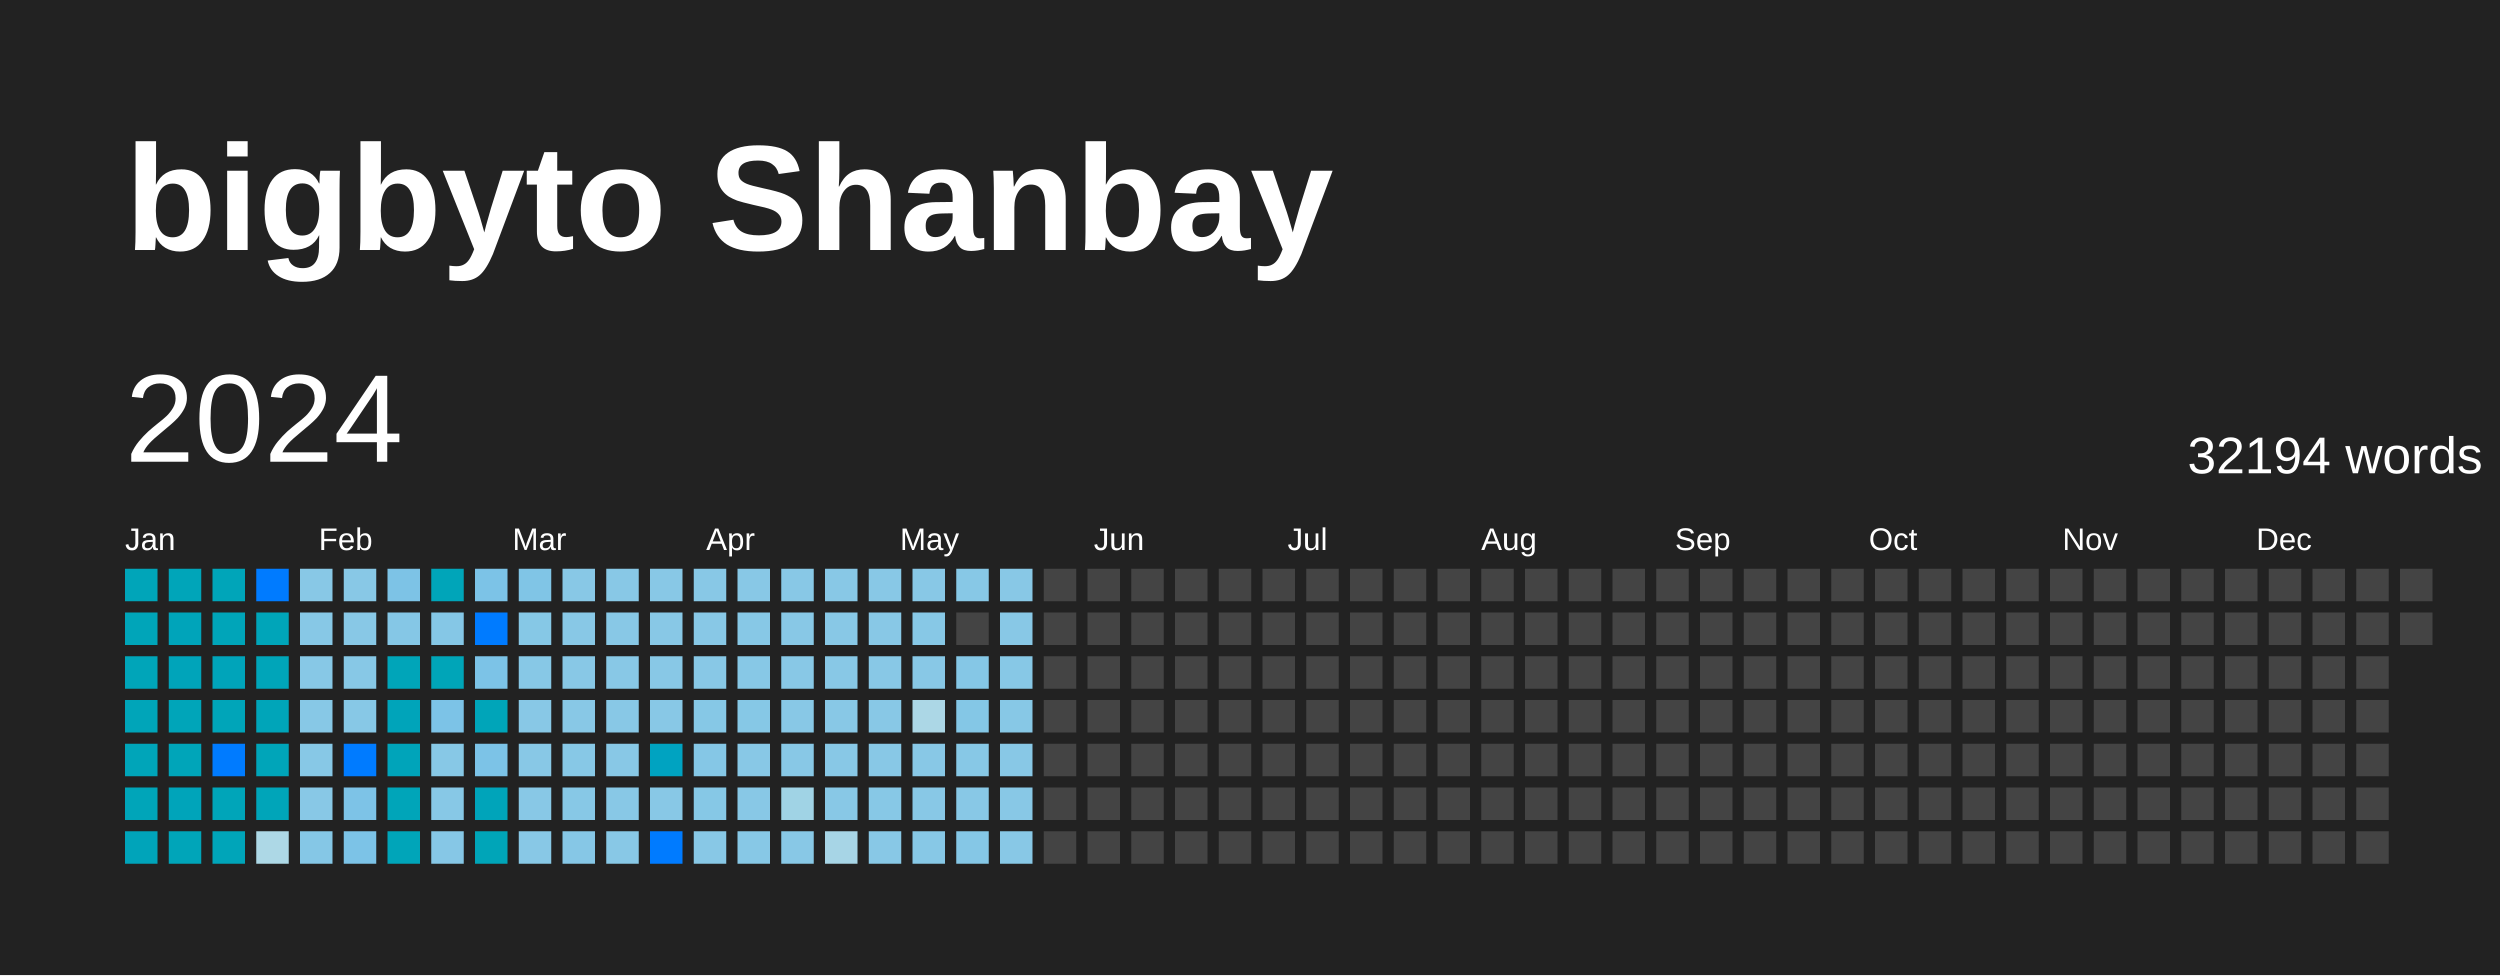
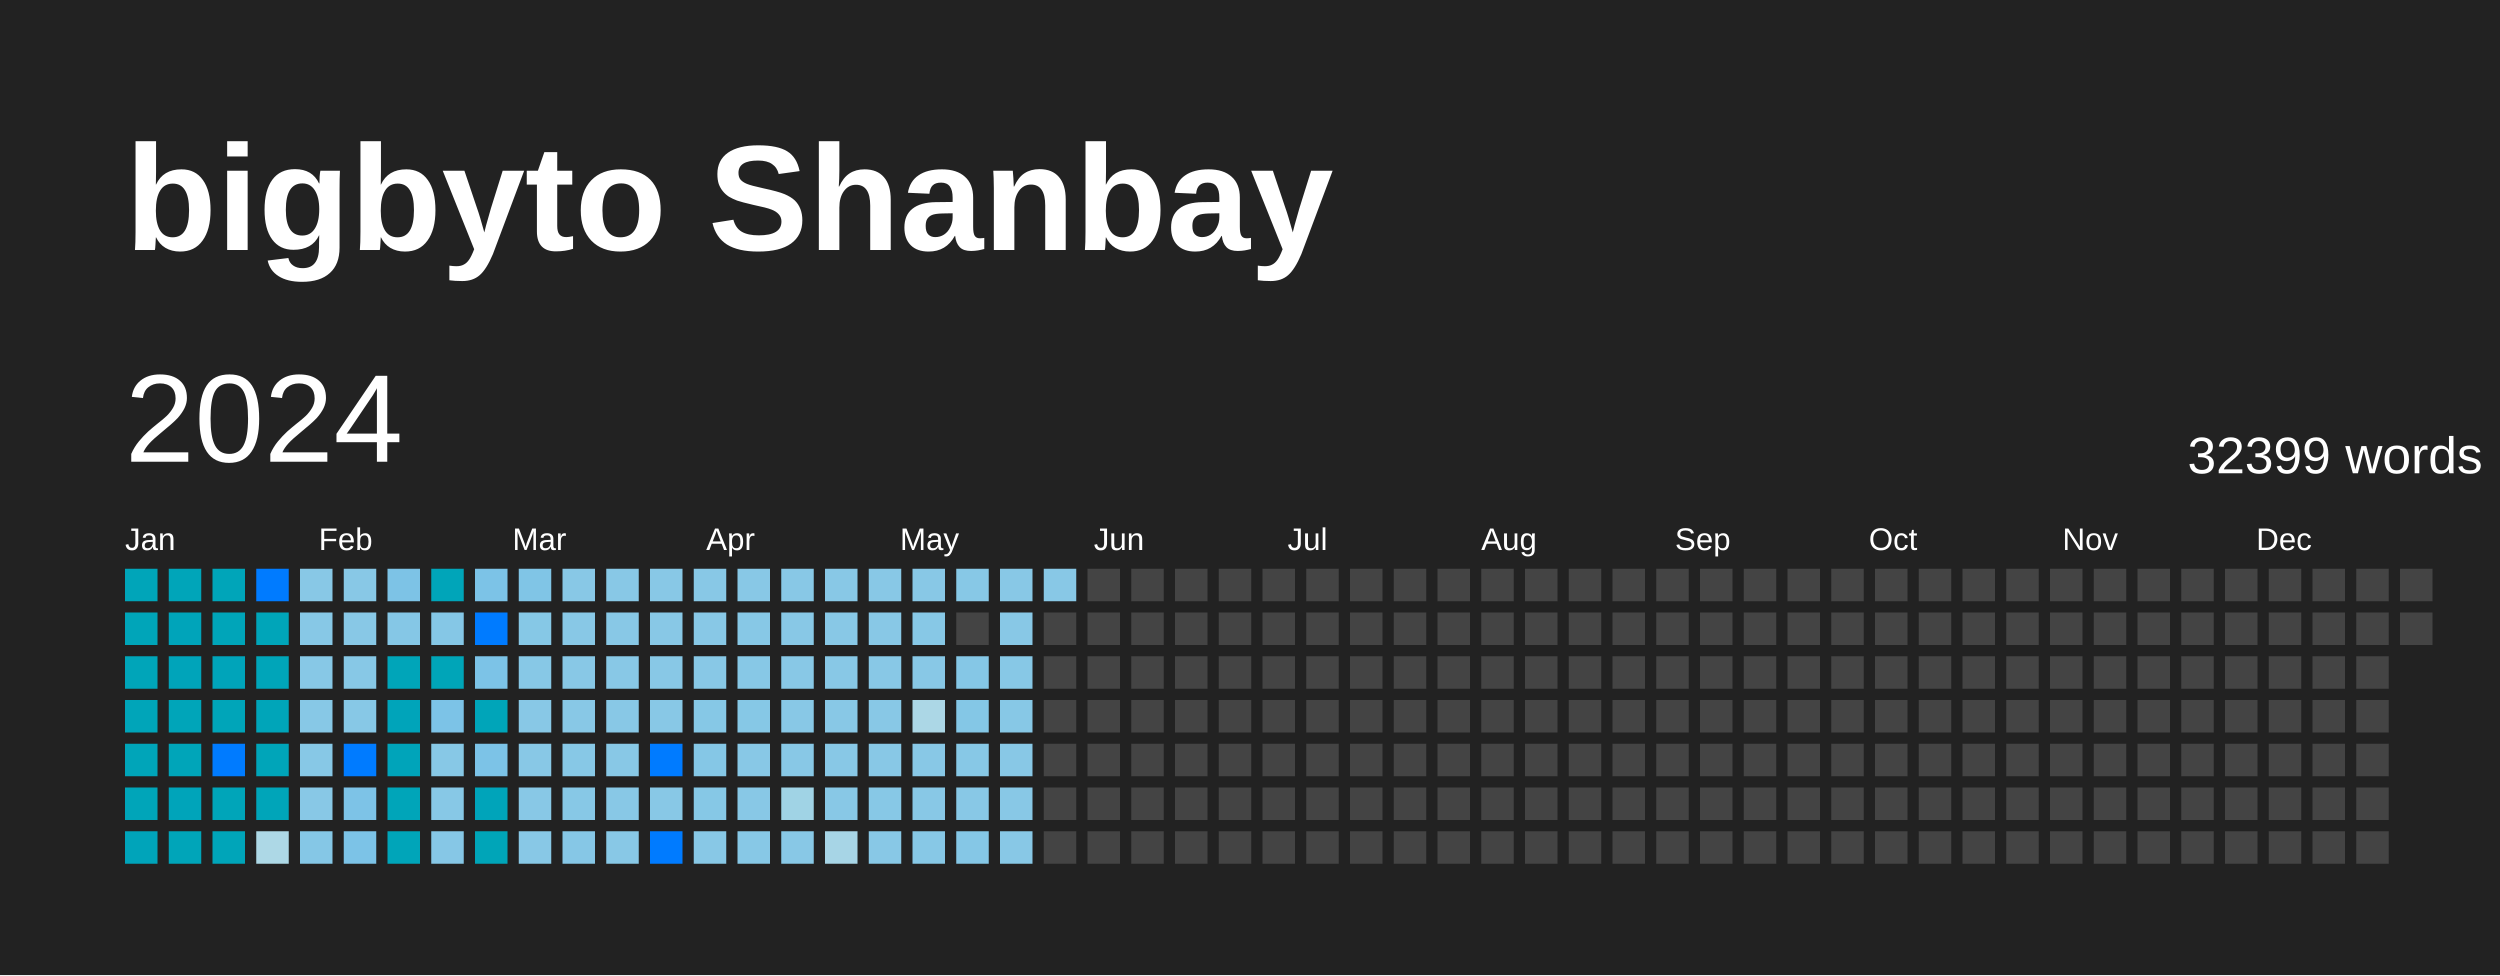
<svg xmlns="http://www.w3.org/2000/svg" baseProfile="full" height="78mm" version="1.1" viewBox="0,0,200,78" width="200mm">
  <defs />
  <rect fill="#222222" height="78" width="200" x="0" y="0" />
  <text fill="#FFFFFF" style="font-size:12px; font-family:Arial; font-weight:bold;" x="10" y="20">bigbyto Shanbay</text>
  <text dominant-baseline="hanging" fill="#FFFFFF" style="font-size:10.0px; font-family:Arial;" x="10" y="30">2024</text>
-   <text dominant-baseline="hanging" fill="#FFFFFF" style="font-size:4.125px; font-family:Arial;" x="175" y="35">32194 words</text>
+   <text dominant-baseline="hanging" fill="#FFFFFF" style="font-size:4.125px; font-family:Arial;" x="175" y="35">32399 words</text>
  <text fill="#FFFFFF" style="font-size:2.5px; font-family:Arial" x="10.0" y="44">Jan</text>
  <text fill="#FFFFFF" style="font-size:2.5px; font-family:Arial" x="25.5" y="44">Feb</text>
  <text fill="#FFFFFF" style="font-size:2.5px; font-family:Arial" x="41.0" y="44">Mar</text>
  <text fill="#FFFFFF" style="font-size:2.5px; font-family:Arial" x="56.5" y="44">Apr</text>
  <text fill="#FFFFFF" style="font-size:2.5px; font-family:Arial" x="72.0" y="44">May</text>
  <text fill="#FFFFFF" style="font-size:2.5px; font-family:Arial" x="87.5" y="44">Jun</text>
  <text fill="#FFFFFF" style="font-size:2.5px; font-family:Arial" x="103.0" y="44">Jul</text>
  <text fill="#FFFFFF" style="font-size:2.5px; font-family:Arial" x="118.5" y="44">Aug</text>
  <text fill="#FFFFFF" style="font-size:2.5px; font-family:Arial" x="134.0" y="44">Sep</text>
  <text fill="#FFFFFF" style="font-size:2.5px; font-family:Arial" x="149.5" y="44">Oct</text>
  <text fill="#FFFFFF" style="font-size:2.5px; font-family:Arial" x="165.0" y="44">Nov</text>
  <text fill="#FFFFFF" style="font-size:2.5px; font-family:Arial" x="180.5" y="44">Dec</text>
  <rect fill="#00a5b9" height="2.6" width="2.6" x="10.0" y="45.5" />
  <rect fill="#00a5b9" height="2.6" width="2.6" x="10.0" y="49.0" />
  <rect fill="#00a5b9" height="2.6" width="2.6" x="10.0" y="52.5" />
  <rect fill="#00a5b9" height="2.6" width="2.6" x="10.0" y="56.0" />
  <rect fill="#00a5b9" height="2.6" width="2.6" x="10.0" y="59.5" />
  <rect fill="#00a5b9" height="2.6" width="2.6" x="10.0" y="63.0" />
  <rect fill="#00a4ba" height="2.6" width="2.6" x="10.0" y="66.5" />
  <rect fill="#00a5b9" height="2.6" width="2.6" x="13.5" y="45.5" />
  <rect fill="#00a4ba" height="2.6" width="2.6" x="13.5" y="49.0" />
  <rect fill="#00a4ba" height="2.6" width="2.6" x="13.5" y="52.5" />
  <rect fill="#00a5b9" height="2.6" width="2.6" x="13.5" y="56.0" />
  <rect fill="#00a5b9" height="2.6" width="2.6" x="13.5" y="59.5" />
  <rect fill="#00a4ba" height="2.6" width="2.6" x="13.5" y="63.0" />
  <rect fill="#00a5b9" height="2.6" width="2.6" x="13.5" y="66.5" />
  <rect fill="#00a5b9" height="2.6" width="2.6" x="17.0" y="45.5" />
  <rect fill="#00a5b9" height="2.6" width="2.6" x="17.0" y="49.0" />
  <rect fill="#00a4ba" height="2.6" width="2.6" x="17.0" y="52.5" />
  <rect fill="#00a5b9" height="2.6" width="2.6" x="17.0" y="56.0" />
  <rect fill="#007BFF" height="2.6" width="2.6" x="17.0" y="59.5" />
  <rect fill="#00a5b9" height="2.6" width="2.6" x="17.0" y="63.0" />
  <rect fill="#00a5b9" height="2.6" width="2.6" x="17.0" y="66.5" />
  <rect fill="#007BFF" height="2.6" width="2.6" x="20.5" y="45.5" />
  <rect fill="#00a5b9" height="2.6" width="2.6" x="20.5" y="49.0" />
  <rect fill="#00a5b9" height="2.6" width="2.6" x="20.5" y="52.5" />
  <rect fill="#00a5b9" height="2.6" width="2.6" x="20.5" y="56.0" />
  <rect fill="#00a5b9" height="2.6" width="2.6" x="20.5" y="59.5" />
  <rect fill="#00a5b9" height="2.6" width="2.6" x="20.5" y="63.0" />
  <rect fill="#add8e6" height="2.6" width="2.6" x="20.5" y="66.5" />
  <rect fill="#88c8e6" height="2.6" width="2.6" x="24.0" y="45.5" />
  <rect fill="#87c8e6" height="2.6" width="2.6" x="24.0" y="49.0" />
  <rect fill="#87c8e6" height="2.6" width="2.6" x="24.0" y="52.5" />
  <rect fill="#87c8e6" height="2.6" width="2.6" x="24.0" y="56.0" />
  <rect fill="#87c8e6" height="2.6" width="2.6" x="24.0" y="59.5" />
  <rect fill="#88c8e6" height="2.6" width="2.6" x="24.0" y="63.0" />
  <rect fill="#85c7e6" height="2.6" width="2.6" x="24.0" y="66.5" />
  <rect fill="#88c8e6" height="2.6" width="2.6" x="27.5" y="45.5" />
  <rect fill="#88c8e6" height="2.6" width="2.6" x="27.5" y="49.0" />
  <rect fill="#87c8e6" height="2.6" width="2.6" x="27.5" y="52.5" />
  <rect fill="#87c8e6" height="2.6" width="2.6" x="27.5" y="56.0" />
  <rect fill="#007BFF" height="2.6" width="2.6" x="27.5" y="59.5" />
  <rect fill="#7dc3e7" height="2.6" width="2.6" x="27.5" y="63.0" />
  <rect fill="#7cc3e7" height="2.6" width="2.6" x="27.5" y="66.5" />
  <rect fill="#7dc3e6" height="2.6" width="2.6" x="31.0" y="45.5" />
  <rect fill="#85c7e6" height="2.6" width="2.6" x="31.0" y="49.0" />
  <rect fill="#00a5b9" height="2.6" width="2.6" x="31.0" y="52.5" />
  <rect fill="#00a4ba" height="2.6" width="2.6" x="31.0" y="56.0" />
  <rect fill="#00a4ba" height="2.6" width="2.6" x="31.0" y="59.5" />
  <rect fill="#00a5b9" height="2.6" width="2.6" x="31.0" y="63.0" />
  <rect fill="#00a5b9" height="2.6" width="2.6" x="31.0" y="66.5" />
  <rect fill="#00a5b9" height="2.6" width="2.6" x="34.5" y="45.5" />
  <rect fill="#85c7e6" height="2.6" width="2.6" x="34.5" y="49.0" />
  <rect fill="#00a5b8" height="2.6" width="2.6" x="34.5" y="52.5" />
  <rect fill="#7cc3e7" height="2.6" width="2.6" x="34.5" y="56.0" />
  <rect fill="#87c8e6" height="2.6" width="2.6" x="34.5" y="59.5" />
  <rect fill="#87c8e6" height="2.6" width="2.6" x="34.5" y="63.0" />
  <rect fill="#86c7e6" height="2.6" width="2.6" x="34.5" y="66.5" />
  <rect fill="#7cc3e7" height="2.6" width="2.6" x="38.0" y="45.5" />
  <rect fill="#007BFF" height="2.6" width="2.6" x="38.0" y="49.0" />
  <rect fill="#7cc3e7" height="2.6" width="2.6" x="38.0" y="52.5" />
  <rect fill="#00a5b9" height="2.6" width="2.6" x="38.0" y="56.0" />
  <rect fill="#7cc3e7" height="2.6" width="2.6" x="38.0" y="59.5" />
  <rect fill="#00a4ba" height="2.6" width="2.6" x="38.0" y="63.0" />
  <rect fill="#00a5b8" height="2.6" width="2.6" x="38.0" y="66.5" />
  <rect fill="#80c5e6" height="2.6" width="2.6" x="41.5" y="45.5" />
  <rect fill="#86c8e6" height="2.6" width="2.6" x="41.5" y="49.0" />
  <rect fill="#87c8e6" height="2.6" width="2.6" x="41.5" y="52.5" />
  <rect fill="#88c8e6" height="2.6" width="2.6" x="41.5" y="56.0" />
  <rect fill="#88c8e6" height="2.6" width="2.6" x="41.5" y="59.5" />
  <rect fill="#88c8e6" height="2.6" width="2.6" x="41.5" y="63.0" />
  <rect fill="#88c8e6" height="2.6" width="2.6" x="41.5" y="66.5" />
  <rect fill="#88c8e6" height="2.6" width="2.6" x="45.0" y="45.5" />
  <rect fill="#88c8e6" height="2.6" width="2.6" x="45.0" y="49.0" />
  <rect fill="#88c8e6" height="2.6" width="2.6" x="45.0" y="52.5" />
  <rect fill="#88c8e6" height="2.6" width="2.6" x="45.0" y="56.0" />
  <rect fill="#87c8e6" height="2.6" width="2.6" x="45.0" y="59.5" />
  <rect fill="#87c8e6" height="2.6" width="2.6" x="45.0" y="63.0" />
  <rect fill="#86c7e6" height="2.6" width="2.6" x="45.0" y="66.5" />
  <rect fill="#88c8e6" height="2.6" width="2.6" x="48.5" y="45.5" />
  <rect fill="#88c8e6" height="2.6" width="2.6" x="48.5" y="49.0" />
  <rect fill="#88c8e6" height="2.6" width="2.6" x="48.5" y="52.5" />
  <rect fill="#88c8e6" height="2.6" width="2.6" x="48.5" y="56.0" />
  <rect fill="#88c8e6" height="2.6" width="2.6" x="48.5" y="59.5" />
  <rect fill="#88c8e6" height="2.6" width="2.6" x="48.5" y="63.0" />
  <rect fill="#88c8e6" height="2.6" width="2.6" x="48.5" y="66.5" />
  <rect fill="#88c8e6" height="2.6" width="2.6" x="52.0" y="45.5" />
  <rect fill="#88c8e6" height="2.6" width="2.6" x="52.0" y="49.0" />
  <rect fill="#88c8e6" height="2.6" width="2.6" x="52.0" y="52.5" />
  <rect fill="#88c8e6" height="2.6" width="2.6" x="52.0" y="56.0" />
-   <rect fill="#00a3c1" height="2.6" width="2.6" x="52.0" y="59.5" />
+   <rect fill="#007BFF" height="2.6" width="2.6" x="52.0" y="59.5" />
  <rect fill="#88c8e6" height="2.6" width="2.6" x="52.0" y="63.0" />
  <rect fill="#007BFF" height="2.6" width="2.6" x="52.0" y="66.5" />
  <rect fill="#88c8e6" height="2.6" width="2.6" x="55.5" y="45.5" />
  <rect fill="#88c8e6" height="2.6" width="2.6" x="55.5" y="49.0" />
  <rect fill="#88c8e6" height="2.6" width="2.6" x="55.5" y="52.5" />
  <rect fill="#86c8e6" height="2.6" width="2.6" x="55.5" y="56.0" />
  <rect fill="#85c7e6" height="2.6" width="2.6" x="55.5" y="59.5" />
  <rect fill="#86c8e6" height="2.6" width="2.6" x="55.5" y="63.0" />
  <rect fill="#88c8e6" height="2.6" width="2.6" x="55.5" y="66.5" />
  <rect fill="#88c8e6" height="2.6" width="2.6" x="59.0" y="45.5" />
  <rect fill="#87c8e6" height="2.6" width="2.6" x="59.0" y="49.0" />
  <rect fill="#87c8e6" height="2.6" width="2.6" x="59.0" y="52.5" />
  <rect fill="#86c8e6" height="2.6" width="2.6" x="59.0" y="56.0" />
  <rect fill="#88c8e6" height="2.6" width="2.6" x="59.0" y="59.5" />
  <rect fill="#88c8e6" height="2.6" width="2.6" x="59.0" y="63.0" />
  <rect fill="#87c8e6" height="2.6" width="2.6" x="59.0" y="66.5" />
  <rect fill="#88c8e6" height="2.6" width="2.6" x="62.5" y="45.5" />
  <rect fill="#88c8e6" height="2.6" width="2.6" x="62.5" y="49.0" />
  <rect fill="#88c8e6" height="2.6" width="2.6" x="62.5" y="52.5" />
  <rect fill="#88c8e6" height="2.6" width="2.6" x="62.5" y="56.0" />
  <rect fill="#88c8e6" height="2.6" width="2.6" x="62.5" y="59.5" />
  <rect fill="#a0d3e5" height="2.6" width="2.6" x="62.5" y="63.0" />
  <rect fill="#88c8e6" height="2.6" width="2.6" x="62.5" y="66.5" />
  <rect fill="#88c8e6" height="2.6" width="2.6" x="66.0" y="45.5" />
  <rect fill="#88c8e6" height="2.6" width="2.6" x="66.0" y="49.0" />
  <rect fill="#88c8e6" height="2.6" width="2.6" x="66.0" y="52.5" />
  <rect fill="#88c8e6" height="2.6" width="2.6" x="66.0" y="56.0" />
  <rect fill="#88c8e6" height="2.6" width="2.6" x="66.0" y="59.5" />
  <rect fill="#88c8e6" height="2.6" width="2.6" x="66.0" y="63.0" />
  <rect fill="#a7d5e6" height="2.6" width="2.6" x="66.0" y="66.5" />
  <rect fill="#88c8e6" height="2.6" width="2.6" x="69.5" y="45.5" />
  <rect fill="#88c8e6" height="2.6" width="2.6" x="69.5" y="49.0" />
  <rect fill="#88c8e6" height="2.6" width="2.6" x="69.5" y="52.5" />
  <rect fill="#88c8e6" height="2.6" width="2.6" x="69.5" y="56.0" />
  <rect fill="#88c8e6" height="2.6" width="2.6" x="69.5" y="59.5" />
  <rect fill="#87c8e6" height="2.6" width="2.6" x="69.5" y="63.0" />
  <rect fill="#88c8e6" height="2.6" width="2.6" x="69.5" y="66.5" />
  <rect fill="#88c8e6" height="2.6" width="2.6" x="73.0" y="45.5" />
  <rect fill="#87c8e6" height="2.6" width="2.6" x="73.0" y="49.0" />
  <rect fill="#88c8e6" height="2.6" width="2.6" x="73.0" y="52.5" />
  <rect fill="#acd7e6" height="2.6" width="2.6" x="73.0" y="56.0" />
  <rect fill="#88c8e6" height="2.6" width="2.6" x="73.0" y="59.5" />
  <rect fill="#88c8e6" height="2.6" width="2.6" x="73.0" y="63.0" />
  <rect fill="#87c8e6" height="2.6" width="2.6" x="73.0" y="66.5" />
  <rect fill="#87c8e6" height="2.6" width="2.6" x="76.5" y="45.5" />
  <rect fill="#444444" height="2.6" width="2.6" x="76.5" y="49.0" />
  <rect fill="#85c7e6" height="2.6" width="2.6" x="76.5" y="52.5" />
  <rect fill="#84c7e6" height="2.6" width="2.6" x="76.5" y="56.0" />
  <rect fill="#87c8e6" height="2.6" width="2.6" x="76.5" y="59.5" />
  <rect fill="#88c8e6" height="2.6" width="2.6" x="76.5" y="63.0" />
  <rect fill="#85c7e6" height="2.6" width="2.6" x="76.5" y="66.5" />
  <rect fill="#88c8e6" height="2.6" width="2.6" x="80.0" y="45.5" />
  <rect fill="#88c8e6" height="2.6" width="2.6" x="80.0" y="49.0" />
  <rect fill="#87c8e6" height="2.6" width="2.6" x="80.0" y="52.5" />
  <rect fill="#87c8e6" height="2.6" width="2.6" x="80.0" y="56.0" />
  <rect fill="#88c8e6" height="2.6" width="2.6" x="80.0" y="59.5" />
  <rect fill="#88c8e6" height="2.6" width="2.6" x="80.0" y="63.0" />
  <rect fill="#88c8e6" height="2.6" width="2.6" x="80.0" y="66.5" />
-   <rect fill="#444444" height="2.6" width="2.6" x="83.5" y="45.5" />
+   <rect fill="#88c8e6" height="2.6" width="2.6" x="83.5" y="45.5" />
  <rect fill="#444444" height="2.6" width="2.6" x="83.5" y="49.0" />
  <rect fill="#444444" height="2.6" width="2.6" x="83.5" y="52.5" />
  <rect fill="#444444" height="2.6" width="2.6" x="83.5" y="56.0" />
  <rect fill="#444444" height="2.6" width="2.6" x="83.5" y="59.5" />
  <rect fill="#444444" height="2.6" width="2.6" x="83.5" y="63.0" />
  <rect fill="#444444" height="2.6" width="2.6" x="83.5" y="66.5" />
  <rect fill="#444444" height="2.6" width="2.6" x="87.0" y="45.5" />
  <rect fill="#444444" height="2.6" width="2.6" x="87.0" y="49.0" />
  <rect fill="#444444" height="2.6" width="2.6" x="87.0" y="52.5" />
  <rect fill="#444444" height="2.6" width="2.6" x="87.0" y="56.0" />
  <rect fill="#444444" height="2.6" width="2.6" x="87.0" y="59.5" />
  <rect fill="#444444" height="2.6" width="2.6" x="87.0" y="63.0" />
  <rect fill="#444444" height="2.6" width="2.6" x="87.0" y="66.5" />
  <rect fill="#444444" height="2.6" width="2.6" x="90.5" y="45.5" />
  <rect fill="#444444" height="2.6" width="2.6" x="90.5" y="49.0" />
  <rect fill="#444444" height="2.6" width="2.6" x="90.5" y="52.5" />
  <rect fill="#444444" height="2.6" width="2.6" x="90.5" y="56.0" />
  <rect fill="#444444" height="2.6" width="2.6" x="90.5" y="59.5" />
  <rect fill="#444444" height="2.6" width="2.6" x="90.5" y="63.0" />
  <rect fill="#444444" height="2.6" width="2.6" x="90.5" y="66.5" />
  <rect fill="#444444" height="2.6" width="2.6" x="94.0" y="45.5" />
  <rect fill="#444444" height="2.6" width="2.6" x="94.0" y="49.0" />
  <rect fill="#444444" height="2.6" width="2.6" x="94.0" y="52.5" />
  <rect fill="#444444" height="2.6" width="2.6" x="94.0" y="56.0" />
  <rect fill="#444444" height="2.6" width="2.6" x="94.0" y="59.5" />
  <rect fill="#444444" height="2.6" width="2.6" x="94.0" y="63.0" />
  <rect fill="#444444" height="2.6" width="2.6" x="94.0" y="66.5" />
  <rect fill="#444444" height="2.6" width="2.6" x="97.5" y="45.5" />
  <rect fill="#444444" height="2.6" width="2.6" x="97.5" y="49.0" />
  <rect fill="#444444" height="2.6" width="2.6" x="97.5" y="52.5" />
  <rect fill="#444444" height="2.6" width="2.6" x="97.5" y="56.0" />
  <rect fill="#444444" height="2.6" width="2.6" x="97.5" y="59.5" />
  <rect fill="#444444" height="2.6" width="2.6" x="97.5" y="63.0" />
  <rect fill="#444444" height="2.6" width="2.6" x="97.5" y="66.5" />
  <rect fill="#444444" height="2.6" width="2.6" x="101.0" y="45.5" />
  <rect fill="#444444" height="2.6" width="2.6" x="101.0" y="49.0" />
  <rect fill="#444444" height="2.6" width="2.6" x="101.0" y="52.5" />
  <rect fill="#444444" height="2.6" width="2.6" x="101.0" y="56.0" />
  <rect fill="#444444" height="2.6" width="2.6" x="101.0" y="59.5" />
  <rect fill="#444444" height="2.6" width="2.6" x="101.0" y="63.0" />
  <rect fill="#444444" height="2.6" width="2.6" x="101.0" y="66.5" />
  <rect fill="#444444" height="2.6" width="2.6" x="104.5" y="45.5" />
  <rect fill="#444444" height="2.6" width="2.6" x="104.5" y="49.0" />
  <rect fill="#444444" height="2.6" width="2.6" x="104.5" y="52.5" />
  <rect fill="#444444" height="2.6" width="2.6" x="104.5" y="56.0" />
  <rect fill="#444444" height="2.6" width="2.6" x="104.5" y="59.5" />
  <rect fill="#444444" height="2.6" width="2.6" x="104.5" y="63.0" />
  <rect fill="#444444" height="2.6" width="2.6" x="104.5" y="66.5" />
  <rect fill="#444444" height="2.6" width="2.6" x="108.0" y="45.5" />
  <rect fill="#444444" height="2.6" width="2.6" x="108.0" y="49.0" />
  <rect fill="#444444" height="2.6" width="2.6" x="108.0" y="52.5" />
  <rect fill="#444444" height="2.6" width="2.6" x="108.0" y="56.0" />
  <rect fill="#444444" height="2.6" width="2.6" x="108.0" y="59.5" />
  <rect fill="#444444" height="2.6" width="2.6" x="108.0" y="63.0" />
  <rect fill="#444444" height="2.6" width="2.6" x="108.0" y="66.5" />
  <rect fill="#444444" height="2.6" width="2.6" x="111.5" y="45.5" />
  <rect fill="#444444" height="2.6" width="2.6" x="111.5" y="49.0" />
  <rect fill="#444444" height="2.6" width="2.6" x="111.5" y="52.5" />
  <rect fill="#444444" height="2.6" width="2.6" x="111.5" y="56.0" />
  <rect fill="#444444" height="2.6" width="2.6" x="111.5" y="59.5" />
  <rect fill="#444444" height="2.6" width="2.6" x="111.5" y="63.0" />
  <rect fill="#444444" height="2.6" width="2.6" x="111.5" y="66.5" />
  <rect fill="#444444" height="2.6" width="2.6" x="115.0" y="45.5" />
  <rect fill="#444444" height="2.6" width="2.6" x="115.0" y="49.0" />
  <rect fill="#444444" height="2.6" width="2.6" x="115.0" y="52.5" />
  <rect fill="#444444" height="2.6" width="2.6" x="115.0" y="56.0" />
  <rect fill="#444444" height="2.6" width="2.6" x="115.0" y="59.5" />
  <rect fill="#444444" height="2.6" width="2.6" x="115.0" y="63.0" />
  <rect fill="#444444" height="2.6" width="2.6" x="115.0" y="66.5" />
  <rect fill="#444444" height="2.6" width="2.6" x="118.5" y="45.5" />
  <rect fill="#444444" height="2.6" width="2.6" x="118.5" y="49.0" />
  <rect fill="#444444" height="2.6" width="2.6" x="118.5" y="52.5" />
  <rect fill="#444444" height="2.6" width="2.6" x="118.5" y="56.0" />
  <rect fill="#444444" height="2.6" width="2.6" x="118.5" y="59.5" />
  <rect fill="#444444" height="2.6" width="2.6" x="118.5" y="63.0" />
  <rect fill="#444444" height="2.6" width="2.6" x="118.5" y="66.5" />
  <rect fill="#444444" height="2.6" width="2.6" x="122.0" y="45.5" />
  <rect fill="#444444" height="2.6" width="2.6" x="122.0" y="49.0" />
  <rect fill="#444444" height="2.6" width="2.6" x="122.0" y="52.5" />
  <rect fill="#444444" height="2.6" width="2.6" x="122.0" y="56.0" />
  <rect fill="#444444" height="2.6" width="2.6" x="122.0" y="59.5" />
  <rect fill="#444444" height="2.6" width="2.6" x="122.0" y="63.0" />
  <rect fill="#444444" height="2.6" width="2.6" x="122.0" y="66.5" />
  <rect fill="#444444" height="2.6" width="2.6" x="125.5" y="45.5" />
  <rect fill="#444444" height="2.6" width="2.6" x="125.5" y="49.0" />
  <rect fill="#444444" height="2.6" width="2.6" x="125.5" y="52.5" />
  <rect fill="#444444" height="2.6" width="2.6" x="125.5" y="56.0" />
  <rect fill="#444444" height="2.6" width="2.6" x="125.5" y="59.5" />
  <rect fill="#444444" height="2.6" width="2.6" x="125.5" y="63.0" />
  <rect fill="#444444" height="2.6" width="2.6" x="125.5" y="66.5" />
  <rect fill="#444444" height="2.6" width="2.6" x="129.0" y="45.5" />
  <rect fill="#444444" height="2.6" width="2.6" x="129.0" y="49.0" />
  <rect fill="#444444" height="2.6" width="2.6" x="129.0" y="52.5" />
  <rect fill="#444444" height="2.6" width="2.6" x="129.0" y="56.0" />
  <rect fill="#444444" height="2.6" width="2.6" x="129.0" y="59.5" />
  <rect fill="#444444" height="2.6" width="2.6" x="129.0" y="63.0" />
  <rect fill="#444444" height="2.6" width="2.6" x="129.0" y="66.5" />
  <rect fill="#444444" height="2.6" width="2.6" x="132.5" y="45.5" />
  <rect fill="#444444" height="2.6" width="2.6" x="132.5" y="49.0" />
  <rect fill="#444444" height="2.6" width="2.6" x="132.5" y="52.5" />
  <rect fill="#444444" height="2.6" width="2.6" x="132.5" y="56.0" />
  <rect fill="#444444" height="2.6" width="2.6" x="132.5" y="59.5" />
  <rect fill="#444444" height="2.6" width="2.6" x="132.5" y="63.0" />
  <rect fill="#444444" height="2.6" width="2.6" x="132.5" y="66.5" />
  <rect fill="#444444" height="2.6" width="2.6" x="136.0" y="45.5" />
  <rect fill="#444444" height="2.6" width="2.6" x="136.0" y="49.0" />
  <rect fill="#444444" height="2.6" width="2.6" x="136.0" y="52.5" />
  <rect fill="#444444" height="2.6" width="2.6" x="136.0" y="56.0" />
  <rect fill="#444444" height="2.6" width="2.6" x="136.0" y="59.5" />
  <rect fill="#444444" height="2.6" width="2.6" x="136.0" y="63.0" />
  <rect fill="#444444" height="2.6" width="2.6" x="136.0" y="66.5" />
  <rect fill="#444444" height="2.6" width="2.6" x="139.5" y="45.5" />
  <rect fill="#444444" height="2.6" width="2.6" x="139.5" y="49.0" />
  <rect fill="#444444" height="2.6" width="2.6" x="139.5" y="52.5" />
  <rect fill="#444444" height="2.6" width="2.6" x="139.5" y="56.0" />
  <rect fill="#444444" height="2.6" width="2.6" x="139.5" y="59.5" />
  <rect fill="#444444" height="2.6" width="2.6" x="139.5" y="63.0" />
  <rect fill="#444444" height="2.6" width="2.6" x="139.5" y="66.5" />
  <rect fill="#444444" height="2.6" width="2.6" x="143.0" y="45.5" />
  <rect fill="#444444" height="2.6" width="2.6" x="143.0" y="49.0" />
  <rect fill="#444444" height="2.6" width="2.6" x="143.0" y="52.5" />
  <rect fill="#444444" height="2.6" width="2.6" x="143.0" y="56.0" />
  <rect fill="#444444" height="2.6" width="2.6" x="143.0" y="59.5" />
  <rect fill="#444444" height="2.6" width="2.6" x="143.0" y="63.0" />
  <rect fill="#444444" height="2.6" width="2.6" x="143.0" y="66.5" />
  <rect fill="#444444" height="2.6" width="2.6" x="146.5" y="45.5" />
  <rect fill="#444444" height="2.6" width="2.6" x="146.5" y="49.0" />
  <rect fill="#444444" height="2.6" width="2.6" x="146.5" y="52.5" />
  <rect fill="#444444" height="2.6" width="2.6" x="146.5" y="56.0" />
  <rect fill="#444444" height="2.6" width="2.6" x="146.5" y="59.5" />
  <rect fill="#444444" height="2.6" width="2.6" x="146.5" y="63.0" />
  <rect fill="#444444" height="2.6" width="2.6" x="146.5" y="66.5" />
  <rect fill="#444444" height="2.6" width="2.6" x="150.0" y="45.5" />
  <rect fill="#444444" height="2.6" width="2.6" x="150.0" y="49.0" />
  <rect fill="#444444" height="2.6" width="2.6" x="150.0" y="52.5" />
  <rect fill="#444444" height="2.6" width="2.6" x="150.0" y="56.0" />
  <rect fill="#444444" height="2.6" width="2.6" x="150.0" y="59.5" />
  <rect fill="#444444" height="2.6" width="2.6" x="150.0" y="63.0" />
  <rect fill="#444444" height="2.6" width="2.6" x="150.0" y="66.5" />
  <rect fill="#444444" height="2.6" width="2.6" x="153.5" y="45.5" />
  <rect fill="#444444" height="2.6" width="2.6" x="153.5" y="49.0" />
  <rect fill="#444444" height="2.6" width="2.6" x="153.5" y="52.5" />
  <rect fill="#444444" height="2.6" width="2.6" x="153.5" y="56.0" />
  <rect fill="#444444" height="2.6" width="2.6" x="153.5" y="59.5" />
  <rect fill="#444444" height="2.6" width="2.6" x="153.5" y="63.0" />
  <rect fill="#444444" height="2.6" width="2.6" x="153.5" y="66.5" />
  <rect fill="#444444" height="2.6" width="2.6" x="157.0" y="45.5" />
  <rect fill="#444444" height="2.6" width="2.6" x="157.0" y="49.0" />
  <rect fill="#444444" height="2.6" width="2.6" x="157.0" y="52.5" />
  <rect fill="#444444" height="2.6" width="2.6" x="157.0" y="56.0" />
  <rect fill="#444444" height="2.6" width="2.6" x="157.0" y="59.5" />
  <rect fill="#444444" height="2.6" width="2.6" x="157.0" y="63.0" />
  <rect fill="#444444" height="2.6" width="2.6" x="157.0" y="66.5" />
  <rect fill="#444444" height="2.6" width="2.6" x="160.5" y="45.5" />
  <rect fill="#444444" height="2.6" width="2.6" x="160.5" y="49.0" />
  <rect fill="#444444" height="2.6" width="2.6" x="160.5" y="52.5" />
  <rect fill="#444444" height="2.6" width="2.6" x="160.5" y="56.0" />
  <rect fill="#444444" height="2.6" width="2.6" x="160.5" y="59.5" />
  <rect fill="#444444" height="2.6" width="2.6" x="160.5" y="63.0" />
  <rect fill="#444444" height="2.6" width="2.6" x="160.5" y="66.5" />
  <rect fill="#444444" height="2.6" width="2.6" x="164.0" y="45.5" />
  <rect fill="#444444" height="2.6" width="2.6" x="164.0" y="49.0" />
  <rect fill="#444444" height="2.6" width="2.6" x="164.0" y="52.5" />
  <rect fill="#444444" height="2.6" width="2.6" x="164.0" y="56.0" />
  <rect fill="#444444" height="2.6" width="2.6" x="164.0" y="59.5" />
  <rect fill="#444444" height="2.6" width="2.6" x="164.0" y="63.0" />
  <rect fill="#444444" height="2.6" width="2.6" x="164.0" y="66.5" />
  <rect fill="#444444" height="2.6" width="2.6" x="167.5" y="45.5" />
  <rect fill="#444444" height="2.6" width="2.6" x="167.5" y="49.0" />
  <rect fill="#444444" height="2.6" width="2.6" x="167.5" y="52.5" />
  <rect fill="#444444" height="2.6" width="2.6" x="167.5" y="56.0" />
  <rect fill="#444444" height="2.6" width="2.6" x="167.5" y="59.5" />
  <rect fill="#444444" height="2.6" width="2.6" x="167.5" y="63.0" />
  <rect fill="#444444" height="2.6" width="2.6" x="167.5" y="66.5" />
  <rect fill="#444444" height="2.6" width="2.6" x="171.0" y="45.5" />
  <rect fill="#444444" height="2.6" width="2.6" x="171.0" y="49.0" />
  <rect fill="#444444" height="2.6" width="2.6" x="171.0" y="52.5" />
  <rect fill="#444444" height="2.6" width="2.6" x="171.0" y="56.0" />
  <rect fill="#444444" height="2.6" width="2.6" x="171.0" y="59.5" />
  <rect fill="#444444" height="2.6" width="2.6" x="171.0" y="63.0" />
  <rect fill="#444444" height="2.6" width="2.6" x="171.0" y="66.5" />
  <rect fill="#444444" height="2.6" width="2.6" x="174.5" y="45.5" />
  <rect fill="#444444" height="2.6" width="2.6" x="174.5" y="49.0" />
  <rect fill="#444444" height="2.6" width="2.6" x="174.5" y="52.5" />
  <rect fill="#444444" height="2.6" width="2.6" x="174.5" y="56.0" />
  <rect fill="#444444" height="2.6" width="2.6" x="174.5" y="59.5" />
  <rect fill="#444444" height="2.6" width="2.6" x="174.5" y="63.0" />
  <rect fill="#444444" height="2.6" width="2.6" x="174.5" y="66.5" />
  <rect fill="#444444" height="2.6" width="2.6" x="178.0" y="45.5" />
  <rect fill="#444444" height="2.6" width="2.6" x="178.0" y="49.0" />
  <rect fill="#444444" height="2.6" width="2.6" x="178.0" y="52.5" />
  <rect fill="#444444" height="2.6" width="2.6" x="178.0" y="56.0" />
  <rect fill="#444444" height="2.6" width="2.6" x="178.0" y="59.5" />
  <rect fill="#444444" height="2.6" width="2.6" x="178.0" y="63.0" />
  <rect fill="#444444" height="2.6" width="2.6" x="178.0" y="66.5" />
  <rect fill="#444444" height="2.6" width="2.6" x="181.5" y="45.5" />
  <rect fill="#444444" height="2.6" width="2.6" x="181.5" y="49.0" />
  <rect fill="#444444" height="2.6" width="2.6" x="181.5" y="52.5" />
  <rect fill="#444444" height="2.6" width="2.6" x="181.5" y="56.0" />
  <rect fill="#444444" height="2.6" width="2.6" x="181.5" y="59.5" />
  <rect fill="#444444" height="2.6" width="2.6" x="181.5" y="63.0" />
  <rect fill="#444444" height="2.6" width="2.6" x="181.5" y="66.5" />
  <rect fill="#444444" height="2.6" width="2.6" x="185.0" y="45.5" />
  <rect fill="#444444" height="2.6" width="2.6" x="185.0" y="49.0" />
  <rect fill="#444444" height="2.6" width="2.6" x="185.0" y="52.5" />
  <rect fill="#444444" height="2.6" width="2.6" x="185.0" y="56.0" />
  <rect fill="#444444" height="2.6" width="2.6" x="185.0" y="59.5" />
  <rect fill="#444444" height="2.6" width="2.6" x="185.0" y="63.0" />
  <rect fill="#444444" height="2.6" width="2.6" x="185.0" y="66.5" />
  <rect fill="#444444" height="2.6" width="2.6" x="188.5" y="45.5" />
  <rect fill="#444444" height="2.6" width="2.6" x="188.5" y="49.0" />
  <rect fill="#444444" height="2.6" width="2.6" x="188.5" y="52.5" />
  <rect fill="#444444" height="2.6" width="2.6" x="188.5" y="56.0" />
  <rect fill="#444444" height="2.6" width="2.6" x="188.5" y="59.5" />
  <rect fill="#444444" height="2.6" width="2.6" x="188.5" y="63.0" />
  <rect fill="#444444" height="2.6" width="2.6" x="188.5" y="66.5" />
  <rect fill="#444444" height="2.6" width="2.6" x="192.0" y="45.5" />
  <rect fill="#444444" height="2.6" width="2.6" x="192.0" y="49.0" />
</svg>
